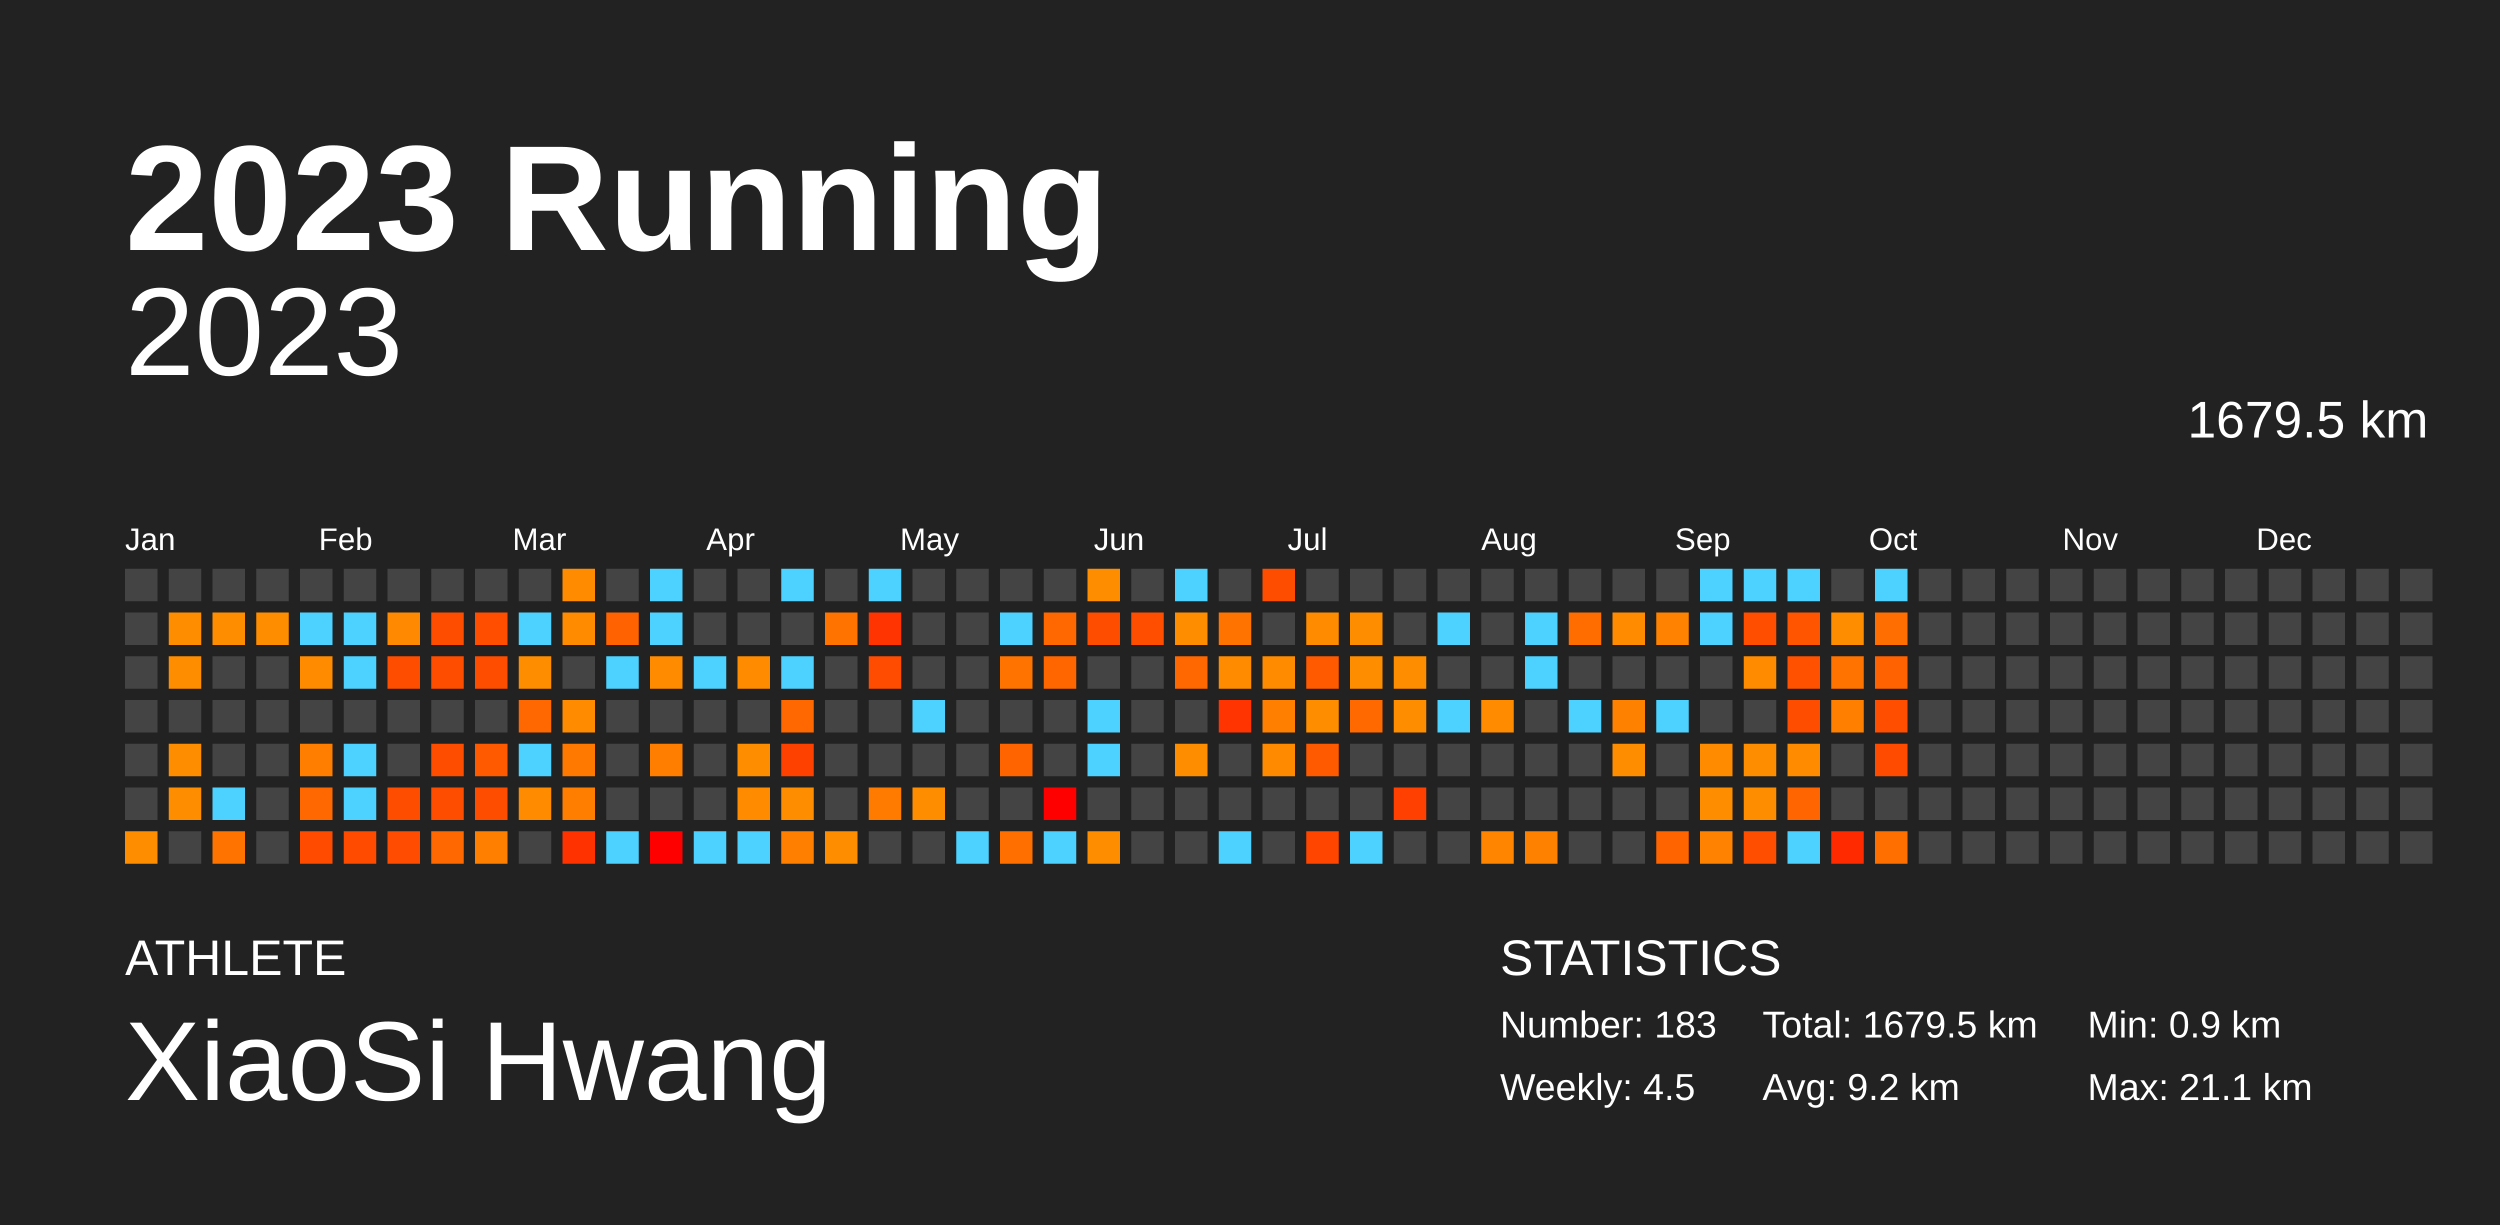
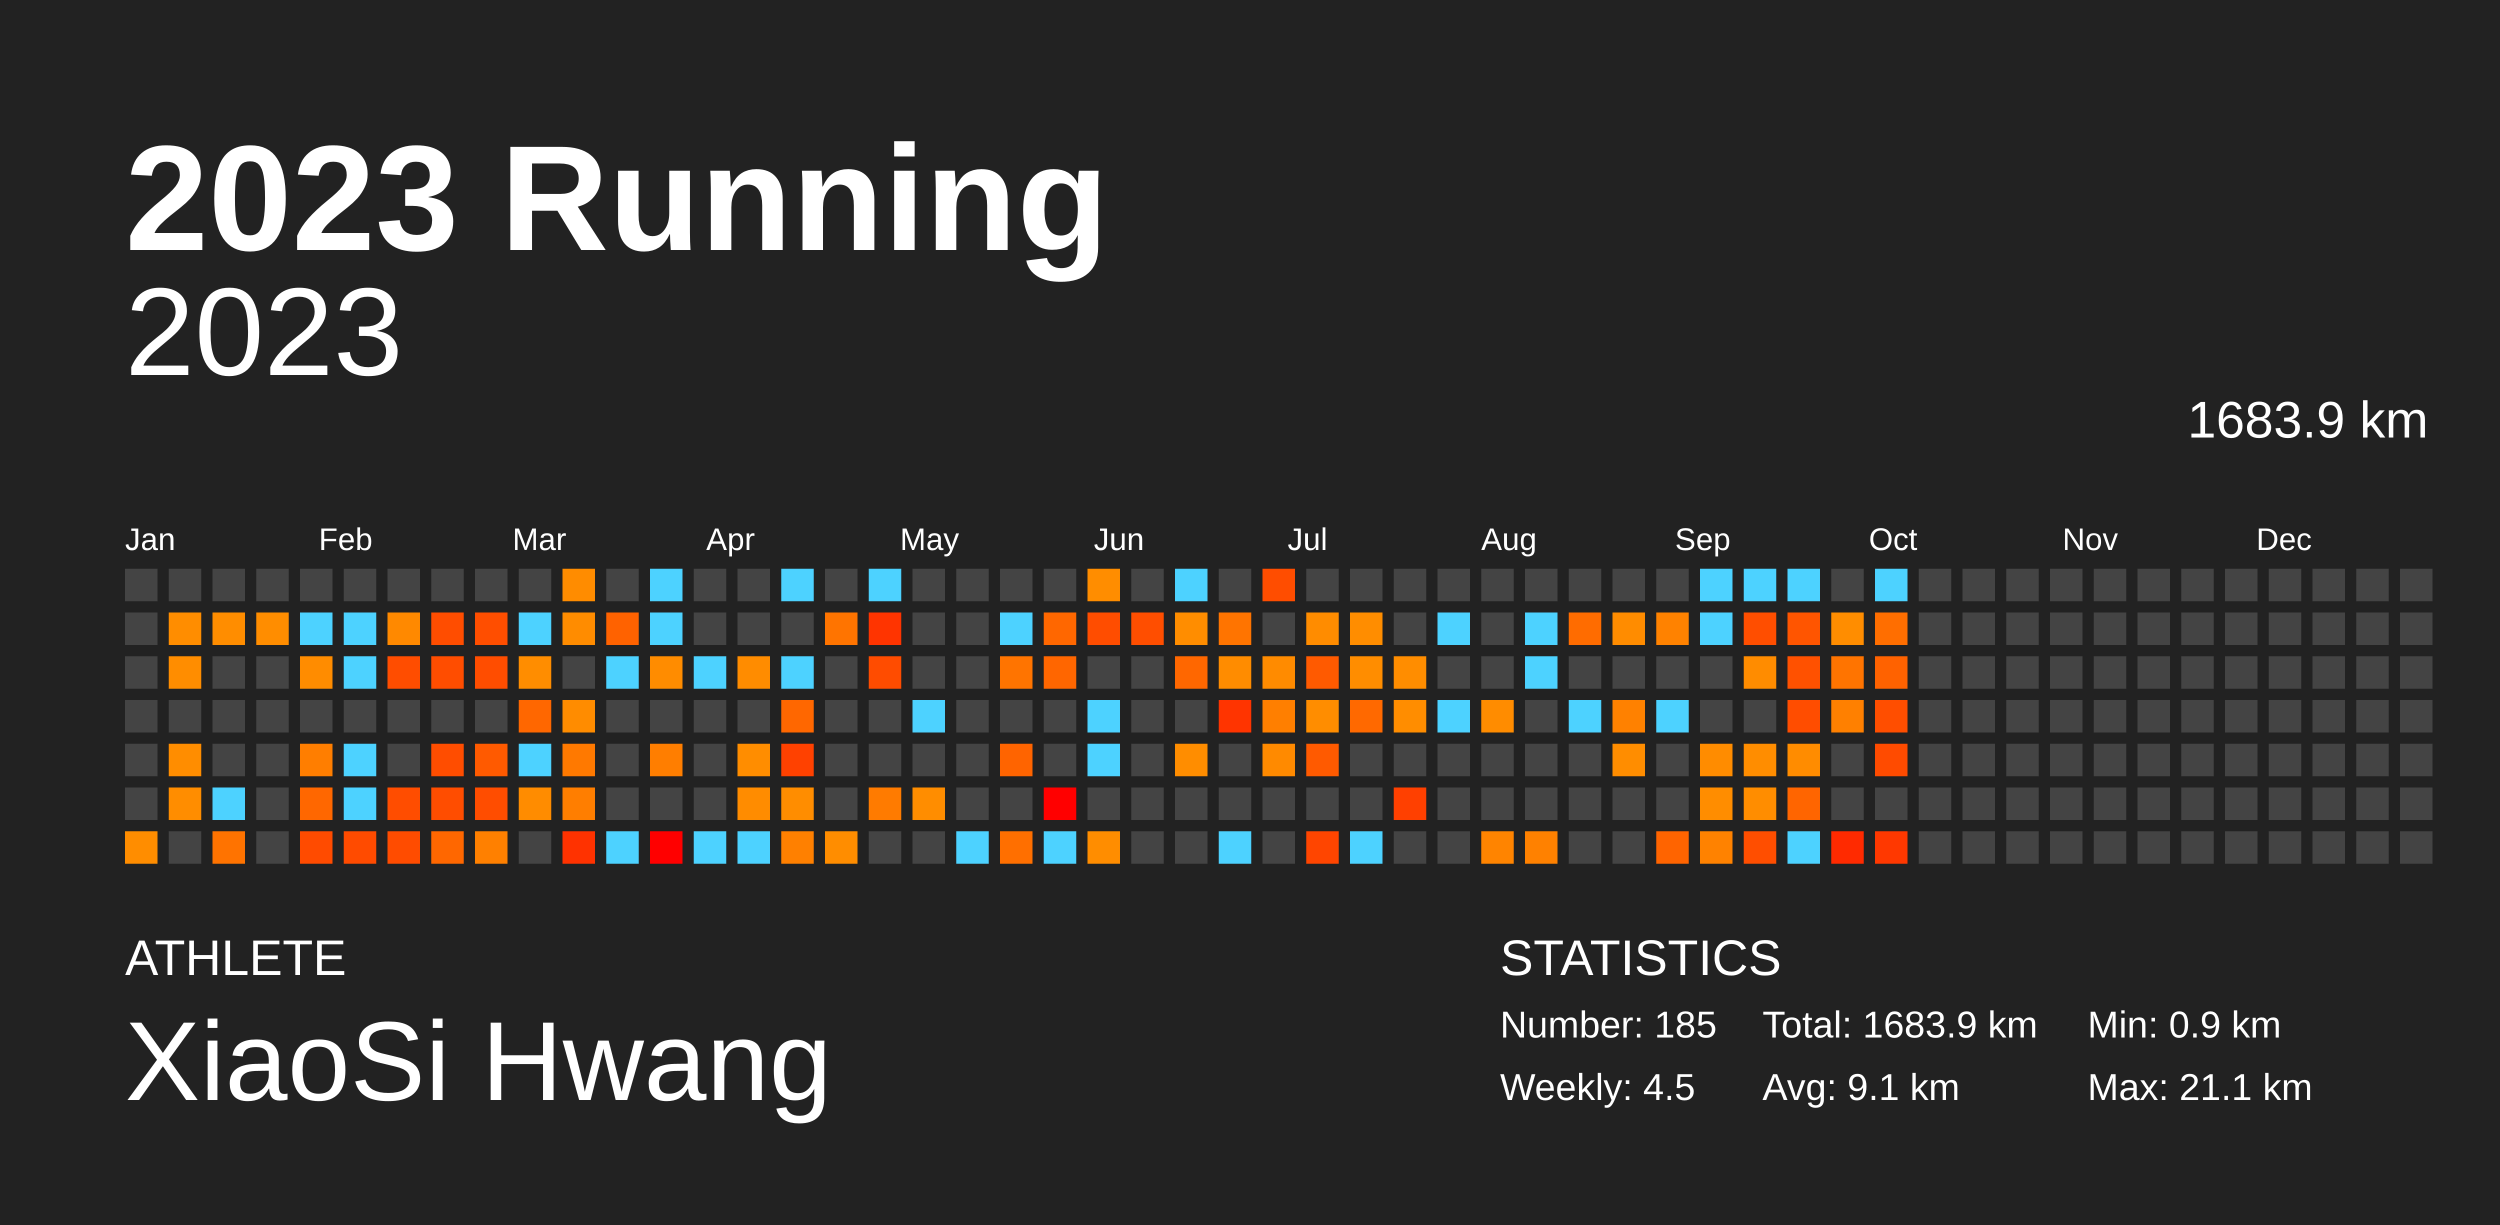
<svg xmlns="http://www.w3.org/2000/svg" baseProfile="full" height="98mm" version="1.1" viewBox="0,0,200,98" width="200mm">
  <defs />
  <rect fill="#222222" height="98" width="200" x="0" y="0" />
  <text fill="#FFFFFF" style="font-size:12px; font-family:Arial; font-weight:bold;" x="10" y="20">2023 Running</text>
  <text fill="#FFFFFF" style="font-size:4px; font-family:Arial" x="10" y="78">ATHLETE</text>
  <text fill="#FFFFFF" style="font-size:9px; font-family:Arial" x="10" y="88">XiaoSi Hwang</text>
  <text fill="#FFFFFF" style="font-size:4px; font-family:Arial" x="120" y="78">STATISTICS</text>
-   <text fill="#FFFFFF" style="font-size:3px; font-family:Arial" x="120" y="83">Number: 183</text>
+   <text fill="#FFFFFF" style="font-size:3px; font-family:Arial" x="120" y="83">Number: 185</text>
  <text fill="#FFFFFF" style="font-size:3px; font-family:Arial" x="120" y="88">Weekly: 4.5</text>
-   <text fill="#FFFFFF" style="font-size:3px; font-family:Arial" x="141" y="83">Total: 1679.5 km</text>
-   <text fill="#FFFFFF" style="font-size:3px; font-family:Arial" x="141" y="88">Avg: 9.2 km</text>
+   <text fill="#FFFFFF" style="font-size:3px; font-family:Arial" x="141" y="83">Total: 1683.9 km</text>
+   <text fill="#FFFFFF" style="font-size:3px; font-family:Arial" x="141" y="88">Avg: 9.1 km</text>
  <text fill="#FFFFFF" style="font-size:3px; font-family:Arial" x="167" y="83">Min: 0.9 km</text>
  <text fill="#FFFFFF" style="font-size:3px; font-family:Arial" x="167" y="88">Max: 21.1 km</text>
  <text alignment-baseline="hanging" fill="#FFFFFF" style="font-size:10.0px; font-family:Arial;" x="10" y="30">2023</text>
-   <text alignment-baseline="hanging" fill="#FFFFFF" style="font-size:4.125px; font-family:Arial;" x="175" y="35">1679.5 km</text>
+   <text alignment-baseline="hanging" fill="#FFFFFF" style="font-size:4.125px; font-family:Arial;" x="175" y="35">1683.9 km</text>
  <text fill="#FFFFFF" style="font-size:2.5px; font-family:Arial" x="10.0" y="44">Jan</text>
  <text fill="#FFFFFF" style="font-size:2.5px; font-family:Arial" x="25.5" y="44">Feb</text>
  <text fill="#FFFFFF" style="font-size:2.5px; font-family:Arial" x="41.0" y="44">Mar</text>
  <text fill="#FFFFFF" style="font-size:2.5px; font-family:Arial" x="56.5" y="44">Apr</text>
  <text fill="#FFFFFF" style="font-size:2.5px; font-family:Arial" x="72.0" y="44">May</text>
  <text fill="#FFFFFF" style="font-size:2.5px; font-family:Arial" x="87.5" y="44">Jun</text>
  <text fill="#FFFFFF" style="font-size:2.5px; font-family:Arial" x="103.0" y="44">Jul</text>
  <text fill="#FFFFFF" style="font-size:2.5px; font-family:Arial" x="118.5" y="44">Aug</text>
  <text fill="#FFFFFF" style="font-size:2.5px; font-family:Arial" x="134.0" y="44">Sep</text>
  <text fill="#FFFFFF" style="font-size:2.5px; font-family:Arial" x="149.5" y="44">Oct</text>
  <text fill="#FFFFFF" style="font-size:2.5px; font-family:Arial" x="165.0" y="44">Nov</text>
  <text fill="#FFFFFF" style="font-size:2.5px; font-family:Arial" x="180.5" y="44">Dec</text>
  <rect fill="#444444" height="2.6" width="2.6" x="10.0" y="45.5" />
  <rect fill="#444444" height="2.6" width="2.6" x="10.0" y="49.0" />
  <rect fill="#444444" height="2.6" width="2.6" x="10.0" y="52.5" />
  <rect fill="#444444" height="2.6" width="2.6" x="10.0" y="56.0" />
  <rect fill="#444444" height="2.6" width="2.6" x="10.0" y="59.5" />
  <rect fill="#444444" height="2.6" width="2.6" x="10.0" y="63.0" />
  <rect fill="#ff8d00" height="2.6" width="2.6" x="10.0" y="66.5" />
  <rect fill="#444444" height="2.6" width="2.6" x="13.5" y="45.5" />
  <rect fill="#ff8d00" height="2.6" width="2.6" x="13.5" y="49.0" />
  <rect fill="#ff8d00" height="2.6" width="2.6" x="13.5" y="52.5" />
  <rect fill="#444444" height="2.6" width="2.6" x="13.5" y="56.0" />
  <rect fill="#ff8d00" height="2.6" width="2.6" x="13.5" y="59.5" />
  <rect fill="#ff8d00" height="2.6" width="2.6" x="13.5" y="63.0" />
  <rect fill="#444444" height="2.6" width="2.6" x="13.5" y="66.5" />
  <rect fill="#444444" height="2.6" width="2.6" x="17.0" y="45.5" />
  <rect fill="#ff8d00" height="2.6" width="2.6" x="17.0" y="49.0" />
  <rect fill="#444444" height="2.6" width="2.6" x="17.0" y="52.5" />
  <rect fill="#444444" height="2.6" width="2.6" x="17.0" y="56.0" />
  <rect fill="#444444" height="2.6" width="2.6" x="17.0" y="59.5" />
  <rect fill="#4dd2ff" height="2.6" width="2.6" x="17.0" y="63.0" />
  <rect fill="#ff7300" height="2.6" width="2.6" x="17.0" y="66.5" />
  <rect fill="#444444" height="2.6" width="2.6" x="20.5" y="45.5" />
  <rect fill="#ff8d00" height="2.6" width="2.6" x="20.5" y="49.0" />
  <rect fill="#444444" height="2.6" width="2.6" x="20.5" y="52.5" />
  <rect fill="#444444" height="2.6" width="2.6" x="20.5" y="56.0" />
  <rect fill="#444444" height="2.6" width="2.6" x="20.5" y="59.5" />
  <rect fill="#444444" height="2.6" width="2.6" x="20.5" y="63.0" />
  <rect fill="#444444" height="2.6" width="2.6" x="20.5" y="66.5" />
  <rect fill="#444444" height="2.6" width="2.6" x="24.0" y="45.5" />
  <rect fill="#4dd2ff" height="2.6" width="2.6" x="24.0" y="49.0" />
  <rect fill="#ff8c00" height="2.6" width="2.6" x="24.0" y="52.5" />
  <rect fill="#444444" height="2.6" width="2.6" x="24.0" y="56.0" />
  <rect fill="#ff7e00" height="2.6" width="2.6" x="24.0" y="59.5" />
  <rect fill="#ff6700" height="2.6" width="2.6" x="24.0" y="63.0" />
  <rect fill="#ff4b00" height="2.6" width="2.6" x="24.0" y="66.5" />
  <rect fill="#444444" height="2.6" width="2.6" x="27.5" y="45.5" />
  <rect fill="#4dd2ff" height="2.6" width="2.6" x="27.5" y="49.0" />
  <rect fill="#4dd2ff" height="2.6" width="2.6" x="27.5" y="52.5" />
  <rect fill="#444444" height="2.6" width="2.6" x="27.5" y="56.0" />
  <rect fill="#4dd2ff" height="2.6" width="2.6" x="27.5" y="59.5" />
  <rect fill="#4dd2ff" height="2.6" width="2.6" x="27.5" y="63.0" />
  <rect fill="#ff4b00" height="2.6" width="2.6" x="27.5" y="66.5" />
  <rect fill="#444444" height="2.6" width="2.6" x="31.0" y="45.5" />
  <rect fill="#ff8900" height="2.6" width="2.6" x="31.0" y="49.0" />
  <rect fill="#ff4d00" height="2.6" width="2.6" x="31.0" y="52.5" />
  <rect fill="#444444" height="2.6" width="2.6" x="31.0" y="56.0" />
  <rect fill="#444444" height="2.6" width="2.6" x="31.0" y="59.5" />
  <rect fill="#ff4d00" height="2.6" width="2.6" x="31.0" y="63.0" />
  <rect fill="#ff4c00" height="2.6" width="2.6" x="31.0" y="66.5" />
  <rect fill="#444444" height="2.6" width="2.6" x="34.5" y="45.5" />
  <rect fill="#ff4d00" height="2.6" width="2.6" x="34.5" y="49.0" />
  <rect fill="#ff4d00" height="2.6" width="2.6" x="34.5" y="52.5" />
  <rect fill="#444444" height="2.6" width="2.6" x="34.5" y="56.0" />
  <rect fill="#ff4d00" height="2.6" width="2.6" x="34.5" y="59.5" />
  <rect fill="#ff4d00" height="2.6" width="2.6" x="34.5" y="63.0" />
  <rect fill="#ff6700" height="2.6" width="2.6" x="34.5" y="66.5" />
  <rect fill="#444444" height="2.6" width="2.6" x="38.0" y="45.5" />
  <rect fill="#ff4e00" height="2.6" width="2.6" x="38.0" y="49.0" />
  <rect fill="#ff4d00" height="2.6" width="2.6" x="38.0" y="52.5" />
  <rect fill="#444444" height="2.6" width="2.6" x="38.0" y="56.0" />
  <rect fill="#ff5a00" height="2.6" width="2.6" x="38.0" y="59.5" />
  <rect fill="#ff4d00" height="2.6" width="2.6" x="38.0" y="63.0" />
  <rect fill="#ff8000" height="2.6" width="2.6" x="38.0" y="66.5" />
  <rect fill="#444444" height="2.6" width="2.6" x="41.5" y="45.5" />
  <rect fill="#4dd2ff" height="2.6" width="2.6" x="41.5" y="49.0" />
  <rect fill="#ff8d00" height="2.6" width="2.6" x="41.5" y="52.5" />
  <rect fill="#ff6700" height="2.6" width="2.6" x="41.5" y="56.0" />
  <rect fill="#4dd2ff" height="2.6" width="2.6" x="41.5" y="59.5" />
  <rect fill="#ff8c00" height="2.6" width="2.6" x="41.5" y="63.0" />
  <rect fill="#444444" height="2.6" width="2.6" x="41.5" y="66.5" />
  <rect fill="#ff8c00" height="2.6" width="2.6" x="45.0" y="45.5" />
  <rect fill="#ff8c00" height="2.6" width="2.6" x="45.0" y="49.0" />
  <rect fill="#444444" height="2.6" width="2.6" x="45.0" y="52.5" />
  <rect fill="#ff8c00" height="2.6" width="2.6" x="45.0" y="56.0" />
  <rect fill="#ff7900" height="2.6" width="2.6" x="45.0" y="59.5" />
  <rect fill="#ff7e00" height="2.6" width="2.6" x="45.0" y="63.0" />
  <rect fill="#ff3200" height="2.6" width="2.6" x="45.0" y="66.5" />
  <rect fill="#444444" height="2.6" width="2.6" x="48.5" y="45.5" />
  <rect fill="#ff6200" height="2.6" width="2.6" x="48.5" y="49.0" />
  <rect fill="#4dd2ff" height="2.6" width="2.6" x="48.5" y="52.5" />
  <rect fill="#444444" height="2.6" width="2.6" x="48.5" y="56.0" />
  <rect fill="#444444" height="2.6" width="2.6" x="48.5" y="59.5" />
  <rect fill="#444444" height="2.6" width="2.6" x="48.5" y="63.0" />
  <rect fill="#4dd2ff" height="2.6" width="2.6" x="48.5" y="66.5" />
  <rect fill="#4dd2ff" height="2.6" width="2.6" x="52.0" y="45.5" />
  <rect fill="#4dd2ff" height="2.6" width="2.6" x="52.0" y="49.0" />
  <rect fill="#ff8c00" height="2.6" width="2.6" x="52.0" y="52.5" />
  <rect fill="#444444" height="2.6" width="2.6" x="52.0" y="56.0" />
  <rect fill="#ff7e00" height="2.6" width="2.6" x="52.0" y="59.5" />
  <rect fill="#444444" height="2.6" width="2.6" x="52.0" y="63.0" />
  <rect fill="red" height="2.6" width="2.6" x="52.0" y="66.5" />
  <rect fill="#444444" height="2.6" width="2.6" x="55.5" y="45.5" />
  <rect fill="#444444" height="2.6" width="2.6" x="55.5" y="49.0" />
  <rect fill="#4dd2ff" height="2.6" width="2.6" x="55.5" y="52.5" />
  <rect fill="#444444" height="2.6" width="2.6" x="55.5" y="56.0" />
  <rect fill="#444444" height="2.6" width="2.6" x="55.5" y="59.5" />
  <rect fill="#444444" height="2.6" width="2.6" x="55.5" y="63.0" />
  <rect fill="#4dd2ff" height="2.6" width="2.6" x="55.5" y="66.5" />
  <rect fill="#444444" height="2.6" width="2.6" x="59.0" y="45.5" />
  <rect fill="#444444" height="2.6" width="2.6" x="59.0" y="49.0" />
  <rect fill="#ff8c00" height="2.6" width="2.6" x="59.0" y="52.5" />
  <rect fill="#444444" height="2.6" width="2.6" x="59.0" y="56.0" />
  <rect fill="#ff8d00" height="2.6" width="2.6" x="59.0" y="59.5" />
  <rect fill="#ff8c00" height="2.6" width="2.6" x="59.0" y="63.0" />
  <rect fill="#4dd2ff" height="2.6" width="2.6" x="59.0" y="66.5" />
  <rect fill="#4dd2ff" height="2.6" width="2.6" x="62.5" y="45.5" />
  <rect fill="#444444" height="2.6" width="2.6" x="62.5" y="49.0" />
  <rect fill="#4dd2ff" height="2.6" width="2.6" x="62.5" y="52.5" />
  <rect fill="#ff6700" height="2.6" width="2.6" x="62.5" y="56.0" />
  <rect fill="#ff4100" height="2.6" width="2.6" x="62.5" y="59.5" />
  <rect fill="#ff8d00" height="2.6" width="2.6" x="62.5" y="63.0" />
  <rect fill="#ff8000" height="2.6" width="2.6" x="62.5" y="66.5" />
  <rect fill="#444444" height="2.6" width="2.6" x="66.0" y="45.5" />
  <rect fill="#ff7400" height="2.6" width="2.6" x="66.0" y="49.0" />
  <rect fill="#444444" height="2.6" width="2.6" x="66.0" y="52.5" />
  <rect fill="#444444" height="2.6" width="2.6" x="66.0" y="56.0" />
  <rect fill="#444444" height="2.6" width="2.6" x="66.0" y="59.5" />
  <rect fill="#444444" height="2.6" width="2.6" x="66.0" y="63.0" />
  <rect fill="#ff8d00" height="2.6" width="2.6" x="66.0" y="66.5" />
  <rect fill="#4dd2ff" height="2.6" width="2.6" x="69.5" y="45.5" />
  <rect fill="#ff3400" height="2.6" width="2.6" x="69.5" y="49.0" />
  <rect fill="#ff4c00" height="2.6" width="2.6" x="69.5" y="52.5" />
  <rect fill="#444444" height="2.6" width="2.6" x="69.5" y="56.0" />
  <rect fill="#444444" height="2.6" width="2.6" x="69.5" y="59.5" />
  <rect fill="#ff7b00" height="2.6" width="2.6" x="69.5" y="63.0" />
  <rect fill="#444444" height="2.6" width="2.6" x="69.5" y="66.5" />
  <rect fill="#444444" height="2.6" width="2.6" x="73.0" y="45.5" />
  <rect fill="#444444" height="2.6" width="2.6" x="73.0" y="49.0" />
  <rect fill="#444444" height="2.6" width="2.6" x="73.0" y="52.5" />
  <rect fill="#4dd2ff" height="2.6" width="2.6" x="73.0" y="56.0" />
  <rect fill="#444444" height="2.6" width="2.6" x="73.0" y="59.5" />
  <rect fill="#ff8d00" height="2.6" width="2.6" x="73.0" y="63.0" />
  <rect fill="#444444" height="2.6" width="2.6" x="73.0" y="66.5" />
  <rect fill="#444444" height="2.6" width="2.6" x="76.5" y="45.5" />
  <rect fill="#444444" height="2.6" width="2.6" x="76.5" y="49.0" />
  <rect fill="#444444" height="2.6" width="2.6" x="76.5" y="52.5" />
  <rect fill="#444444" height="2.6" width="2.6" x="76.5" y="56.0" />
  <rect fill="#444444" height="2.6" width="2.6" x="76.5" y="59.5" />
  <rect fill="#444444" height="2.6" width="2.6" x="76.5" y="63.0" />
  <rect fill="#4dd2ff" height="2.6" width="2.6" x="76.5" y="66.5" />
  <rect fill="#444444" height="2.6" width="2.6" x="80.0" y="45.5" />
  <rect fill="#4dd2ff" height="2.6" width="2.6" x="80.0" y="49.0" />
  <rect fill="#ff7400" height="2.6" width="2.6" x="80.0" y="52.5" />
  <rect fill="#444444" height="2.6" width="2.6" x="80.0" y="56.0" />
  <rect fill="#ff6400" height="2.6" width="2.6" x="80.0" y="59.5" />
  <rect fill="#444444" height="2.6" width="2.6" x="80.0" y="63.0" />
  <rect fill="#ff6f00" height="2.6" width="2.6" x="80.0" y="66.5" />
  <rect fill="#444444" height="2.6" width="2.6" x="83.5" y="45.5" />
  <rect fill="#ff6700" height="2.6" width="2.6" x="83.5" y="49.0" />
  <rect fill="#ff6600" height="2.6" width="2.6" x="83.5" y="52.5" />
  <rect fill="#444444" height="2.6" width="2.6" x="83.5" y="56.0" />
  <rect fill="#444444" height="2.6" width="2.6" x="83.5" y="59.5" />
  <rect fill="red" height="2.6" width="2.6" x="83.5" y="63.0" />
  <rect fill="#4dd2ff" height="2.6" width="2.6" x="83.5" y="66.5" />
  <rect fill="#ff8d00" height="2.6" width="2.6" x="87.0" y="45.5" />
  <rect fill="#ff4d00" height="2.6" width="2.6" x="87.0" y="49.0" />
  <rect fill="#444444" height="2.6" width="2.6" x="87.0" y="52.5" />
  <rect fill="#4dd2ff" height="2.6" width="2.6" x="87.0" y="56.0" />
  <rect fill="#4dd2ff" height="2.6" width="2.6" x="87.0" y="59.5" />
  <rect fill="#444444" height="2.6" width="2.6" x="87.0" y="63.0" />
  <rect fill="#ff8d00" height="2.6" width="2.6" x="87.0" y="66.5" />
  <rect fill="#444444" height="2.6" width="2.6" x="90.5" y="45.5" />
  <rect fill="#ff4e00" height="2.6" width="2.6" x="90.5" y="49.0" />
  <rect fill="#444444" height="2.6" width="2.6" x="90.5" y="52.5" />
  <rect fill="#444444" height="2.6" width="2.6" x="90.5" y="56.0" />
  <rect fill="#444444" height="2.6" width="2.6" x="90.5" y="59.5" />
  <rect fill="#444444" height="2.6" width="2.6" x="90.5" y="63.0" />
  <rect fill="#444444" height="2.6" width="2.6" x="90.5" y="66.5" />
  <rect fill="#4dd2ff" height="2.6" width="2.6" x="94.0" y="45.5" />
  <rect fill="#ff8d00" height="2.6" width="2.6" x="94.0" y="49.0" />
  <rect fill="#ff6700" height="2.6" width="2.6" x="94.0" y="52.5" />
  <rect fill="#444444" height="2.6" width="2.6" x="94.0" y="56.0" />
  <rect fill="#ff8d00" height="2.6" width="2.6" x="94.0" y="59.5" />
  <rect fill="#444444" height="2.6" width="2.6" x="94.0" y="63.0" />
  <rect fill="#444444" height="2.6" width="2.6" x="94.0" y="66.5" />
  <rect fill="#444444" height="2.6" width="2.6" x="97.5" y="45.5" />
  <rect fill="#ff7400" height="2.6" width="2.6" x="97.5" y="49.0" />
  <rect fill="#ff8c00" height="2.6" width="2.6" x="97.5" y="52.5" />
  <rect fill="#ff3400" height="2.6" width="2.6" x="97.5" y="56.0" />
  <rect fill="#444444" height="2.6" width="2.6" x="97.5" y="59.5" />
  <rect fill="#444444" height="2.6" width="2.6" x="97.5" y="63.0" />
  <rect fill="#4dd2ff" height="2.6" width="2.6" x="97.5" y="66.5" />
  <rect fill="#ff4d00" height="2.6" width="2.6" x="101.0" y="45.5" />
  <rect fill="#444444" height="2.6" width="2.6" x="101.0" y="49.0" />
  <rect fill="#ff8b00" height="2.6" width="2.6" x="101.0" y="52.5" />
  <rect fill="#ff7f00" height="2.6" width="2.6" x="101.0" y="56.0" />
  <rect fill="#ff8a00" height="2.6" width="2.6" x="101.0" y="59.5" />
  <rect fill="#444444" height="2.6" width="2.6" x="101.0" y="63.0" />
  <rect fill="#444444" height="2.6" width="2.6" x="101.0" y="66.5" />
  <rect fill="#444444" height="2.6" width="2.6" x="104.5" y="45.5" />
  <rect fill="#ff8c00" height="2.6" width="2.6" x="104.5" y="49.0" />
  <rect fill="#ff5a00" height="2.6" width="2.6" x="104.5" y="52.5" />
  <rect fill="#ff8d00" height="2.6" width="2.6" x="104.5" y="56.0" />
  <rect fill="#ff5a00" height="2.6" width="2.6" x="104.5" y="59.5" />
  <rect fill="#444444" height="2.6" width="2.6" x="104.5" y="63.0" />
  <rect fill="#ff4500" height="2.6" width="2.6" x="104.5" y="66.5" />
  <rect fill="#444444" height="2.6" width="2.6" x="108.0" y="45.5" />
  <rect fill="#ff8d00" height="2.6" width="2.6" x="108.0" y="49.0" />
  <rect fill="#ff8d00" height="2.6" width="2.6" x="108.0" y="52.5" />
  <rect fill="#ff6900" height="2.6" width="2.6" x="108.0" y="56.0" />
  <rect fill="#444444" height="2.6" width="2.6" x="108.0" y="59.5" />
  <rect fill="#444444" height="2.6" width="2.6" x="108.0" y="63.0" />
  <rect fill="#4dd2ff" height="2.6" width="2.6" x="108.0" y="66.5" />
  <rect fill="#444444" height="2.6" width="2.6" x="111.5" y="45.5" />
  <rect fill="#444444" height="2.6" width="2.6" x="111.5" y="49.0" />
  <rect fill="#ff8d00" height="2.6" width="2.6" x="111.5" y="52.5" />
  <rect fill="#ff8d00" height="2.6" width="2.6" x="111.5" y="56.0" />
  <rect fill="#444444" height="2.6" width="2.6" x="111.5" y="59.5" />
  <rect fill="#ff4000" height="2.6" width="2.6" x="111.5" y="63.0" />
  <rect fill="#444444" height="2.6" width="2.6" x="111.5" y="66.5" />
  <rect fill="#444444" height="2.6" width="2.6" x="115.0" y="45.5" />
  <rect fill="#4dd2ff" height="2.6" width="2.6" x="115.0" y="49.0" />
  <rect fill="#444444" height="2.6" width="2.6" x="115.0" y="52.5" />
  <rect fill="#4dd2ff" height="2.6" width="2.6" x="115.0" y="56.0" />
  <rect fill="#444444" height="2.6" width="2.6" x="115.0" y="59.5" />
  <rect fill="#444444" height="2.6" width="2.6" x="115.0" y="63.0" />
  <rect fill="#444444" height="2.6" width="2.6" x="115.0" y="66.5" />
  <rect fill="#444444" height="2.6" width="2.6" x="118.5" y="45.5" />
  <rect fill="#444444" height="2.6" width="2.6" x="118.5" y="49.0" />
  <rect fill="#444444" height="2.6" width="2.6" x="118.5" y="52.5" />
  <rect fill="#ff8c00" height="2.6" width="2.6" x="118.5" y="56.0" />
  <rect fill="#444444" height="2.6" width="2.6" x="118.5" y="59.5" />
  <rect fill="#444444" height="2.6" width="2.6" x="118.5" y="63.0" />
  <rect fill="#ff8400" height="2.6" width="2.6" x="118.5" y="66.5" />
  <rect fill="#444444" height="2.6" width="2.6" x="122.0" y="45.5" />
  <rect fill="#4dd2ff" height="2.6" width="2.6" x="122.0" y="49.0" />
  <rect fill="#4dd2ff" height="2.6" width="2.6" x="122.0" y="52.5" />
  <rect fill="#444444" height="2.6" width="2.6" x="122.0" y="56.0" />
  <rect fill="#444444" height="2.6" width="2.6" x="122.0" y="59.5" />
  <rect fill="#444444" height="2.6" width="2.6" x="122.0" y="63.0" />
  <rect fill="#ff8100" height="2.6" width="2.6" x="122.0" y="66.5" />
  <rect fill="#444444" height="2.6" width="2.6" x="125.5" y="45.5" />
  <rect fill="#ff6c00" height="2.6" width="2.6" x="125.5" y="49.0" />
  <rect fill="#444444" height="2.6" width="2.6" x="125.5" y="52.5" />
  <rect fill="#4dd2ff" height="2.6" width="2.6" x="125.5" y="56.0" />
  <rect fill="#444444" height="2.6" width="2.6" x="125.5" y="59.5" />
  <rect fill="#444444" height="2.6" width="2.6" x="125.5" y="63.0" />
  <rect fill="#444444" height="2.6" width="2.6" x="125.5" y="66.5" />
  <rect fill="#444444" height="2.6" width="2.6" x="129.0" y="45.5" />
  <rect fill="#ff8c00" height="2.6" width="2.6" x="129.0" y="49.0" />
  <rect fill="#444444" height="2.6" width="2.6" x="129.0" y="52.5" />
  <rect fill="#ff8100" height="2.6" width="2.6" x="129.0" y="56.0" />
  <rect fill="#ff8d00" height="2.6" width="2.6" x="129.0" y="59.5" />
  <rect fill="#444444" height="2.6" width="2.6" x="129.0" y="63.0" />
  <rect fill="#444444" height="2.6" width="2.6" x="129.0" y="66.5" />
  <rect fill="#444444" height="2.6" width="2.6" x="132.5" y="45.5" />
  <rect fill="#ff8200" height="2.6" width="2.6" x="132.5" y="49.0" />
  <rect fill="#444444" height="2.6" width="2.6" x="132.5" y="52.5" />
  <rect fill="#4dd2ff" height="2.6" width="2.6" x="132.5" y="56.0" />
  <rect fill="#444444" height="2.6" width="2.6" x="132.5" y="59.5" />
  <rect fill="#444444" height="2.6" width="2.6" x="132.5" y="63.0" />
  <rect fill="#ff6400" height="2.6" width="2.6" x="132.5" y="66.5" />
  <rect fill="#4dd2ff" height="2.6" width="2.6" x="136.0" y="45.5" />
  <rect fill="#4dd2ff" height="2.6" width="2.6" x="136.0" y="49.0" />
  <rect fill="#444444" height="2.6" width="2.6" x="136.0" y="52.5" />
  <rect fill="#444444" height="2.6" width="2.6" x="136.0" y="56.0" />
  <rect fill="#ff8c00" height="2.6" width="2.6" x="136.0" y="59.5" />
  <rect fill="#ff8d00" height="2.6" width="2.6" x="136.0" y="63.0" />
  <rect fill="#ff8200" height="2.6" width="2.6" x="136.0" y="66.5" />
  <rect fill="#4dd2ff" height="2.6" width="2.6" x="139.5" y="45.5" />
  <rect fill="#ff4e00" height="2.6" width="2.6" x="139.5" y="49.0" />
  <rect fill="#ff8c00" height="2.6" width="2.6" x="139.5" y="52.5" />
  <rect fill="#444444" height="2.6" width="2.6" x="139.5" y="56.0" />
  <rect fill="#ff8d00" height="2.6" width="2.6" x="139.5" y="59.5" />
  <rect fill="#ff8d00" height="2.6" width="2.6" x="139.5" y="63.0" />
  <rect fill="#ff4e00" height="2.6" width="2.6" x="139.5" y="66.5" />
  <rect fill="#4dd2ff" height="2.6" width="2.6" x="143.0" y="45.5" />
  <rect fill="#ff5500" height="2.6" width="2.6" x="143.0" y="49.0" />
  <rect fill="#ff5100" height="2.6" width="2.6" x="143.0" y="52.5" />
  <rect fill="#ff4d00" height="2.6" width="2.6" x="143.0" y="56.0" />
  <rect fill="#ff8c00" height="2.6" width="2.6" x="143.0" y="59.5" />
  <rect fill="#ff6500" height="2.6" width="2.6" x="143.0" y="63.0" />
  <rect fill="#4dd2ff" height="2.6" width="2.6" x="143.0" y="66.5" />
  <rect fill="#444444" height="2.6" width="2.6" x="146.5" y="45.5" />
  <rect fill="#ff8d00" height="2.6" width="2.6" x="146.5" y="49.0" />
  <rect fill="#ff7400" height="2.6" width="2.6" x="146.5" y="52.5" />
  <rect fill="#ff8000" height="2.6" width="2.6" x="146.5" y="56.0" />
  <rect fill="#444444" height="2.6" width="2.6" x="146.5" y="59.5" />
  <rect fill="#444444" height="2.6" width="2.6" x="146.5" y="63.0" />
  <rect fill="#ff2a00" height="2.6" width="2.6" x="146.5" y="66.5" />
  <rect fill="#4dd2ff" height="2.6" width="2.6" x="150.0" y="45.5" />
  <rect fill="#ff6e00" height="2.6" width="2.6" x="150.0" y="49.0" />
  <rect fill="#ff6200" height="2.6" width="2.6" x="150.0" y="52.5" />
  <rect fill="#ff4e00" height="2.6" width="2.6" x="150.0" y="56.0" />
  <rect fill="#ff4b00" height="2.6" width="2.6" x="150.0" y="59.5" />
  <rect fill="#444444" height="2.6" width="2.6" x="150.0" y="63.0" />
-   <rect fill="#ff6f00" height="2.6" width="2.6" x="150.0" y="66.5" />
+   <rect fill="#ff3800" height="2.6" width="2.6" x="150.0" y="66.5" />
  <rect fill="#444444" height="2.6" width="2.6" x="153.5" y="45.5" />
  <rect fill="#444444" height="2.6" width="2.6" x="153.5" y="49.0" />
  <rect fill="#444444" height="2.6" width="2.6" x="153.5" y="52.5" />
  <rect fill="#444444" height="2.6" width="2.6" x="153.5" y="56.0" />
  <rect fill="#444444" height="2.6" width="2.6" x="153.5" y="59.5" />
  <rect fill="#444444" height="2.6" width="2.6" x="153.5" y="63.0" />
  <rect fill="#444444" height="2.6" width="2.6" x="153.5" y="66.5" />
  <rect fill="#444444" height="2.6" width="2.6" x="157.0" y="45.5" />
  <rect fill="#444444" height="2.6" width="2.6" x="157.0" y="49.0" />
  <rect fill="#444444" height="2.6" width="2.6" x="157.0" y="52.5" />
  <rect fill="#444444" height="2.6" width="2.6" x="157.0" y="56.0" />
  <rect fill="#444444" height="2.6" width="2.6" x="157.0" y="59.5" />
  <rect fill="#444444" height="2.6" width="2.6" x="157.0" y="63.0" />
  <rect fill="#444444" height="2.6" width="2.6" x="157.0" y="66.5" />
  <rect fill="#444444" height="2.6" width="2.6" x="160.5" y="45.5" />
  <rect fill="#444444" height="2.6" width="2.6" x="160.5" y="49.0" />
  <rect fill="#444444" height="2.6" width="2.6" x="160.5" y="52.5" />
  <rect fill="#444444" height="2.6" width="2.6" x="160.5" y="56.0" />
  <rect fill="#444444" height="2.6" width="2.6" x="160.5" y="59.5" />
  <rect fill="#444444" height="2.6" width="2.6" x="160.5" y="63.0" />
  <rect fill="#444444" height="2.6" width="2.6" x="160.5" y="66.5" />
  <rect fill="#444444" height="2.6" width="2.6" x="164.0" y="45.5" />
  <rect fill="#444444" height="2.6" width="2.6" x="164.0" y="49.0" />
  <rect fill="#444444" height="2.6" width="2.6" x="164.0" y="52.5" />
  <rect fill="#444444" height="2.6" width="2.6" x="164.0" y="56.0" />
  <rect fill="#444444" height="2.6" width="2.6" x="164.0" y="59.5" />
  <rect fill="#444444" height="2.6" width="2.6" x="164.0" y="63.0" />
  <rect fill="#444444" height="2.6" width="2.6" x="164.0" y="66.5" />
  <rect fill="#444444" height="2.6" width="2.6" x="167.5" y="45.5" />
  <rect fill="#444444" height="2.6" width="2.6" x="167.5" y="49.0" />
  <rect fill="#444444" height="2.6" width="2.6" x="167.5" y="52.5" />
  <rect fill="#444444" height="2.6" width="2.6" x="167.5" y="56.0" />
  <rect fill="#444444" height="2.6" width="2.6" x="167.5" y="59.5" />
  <rect fill="#444444" height="2.6" width="2.6" x="167.5" y="63.0" />
  <rect fill="#444444" height="2.6" width="2.6" x="167.5" y="66.5" />
  <rect fill="#444444" height="2.6" width="2.6" x="171.0" y="45.5" />
  <rect fill="#444444" height="2.6" width="2.6" x="171.0" y="49.0" />
  <rect fill="#444444" height="2.6" width="2.6" x="171.0" y="52.5" />
  <rect fill="#444444" height="2.6" width="2.6" x="171.0" y="56.0" />
  <rect fill="#444444" height="2.6" width="2.6" x="171.0" y="59.5" />
  <rect fill="#444444" height="2.6" width="2.6" x="171.0" y="63.0" />
  <rect fill="#444444" height="2.6" width="2.6" x="171.0" y="66.5" />
  <rect fill="#444444" height="2.6" width="2.6" x="174.5" y="45.5" />
  <rect fill="#444444" height="2.6" width="2.6" x="174.5" y="49.0" />
  <rect fill="#444444" height="2.6" width="2.6" x="174.5" y="52.5" />
  <rect fill="#444444" height="2.6" width="2.6" x="174.5" y="56.0" />
  <rect fill="#444444" height="2.6" width="2.6" x="174.5" y="59.5" />
  <rect fill="#444444" height="2.6" width="2.6" x="174.5" y="63.0" />
  <rect fill="#444444" height="2.6" width="2.6" x="174.5" y="66.5" />
  <rect fill="#444444" height="2.6" width="2.6" x="178.0" y="45.5" />
  <rect fill="#444444" height="2.6" width="2.6" x="178.0" y="49.0" />
  <rect fill="#444444" height="2.6" width="2.6" x="178.0" y="52.5" />
  <rect fill="#444444" height="2.6" width="2.6" x="178.0" y="56.0" />
  <rect fill="#444444" height="2.6" width="2.6" x="178.0" y="59.5" />
  <rect fill="#444444" height="2.6" width="2.6" x="178.0" y="63.0" />
  <rect fill="#444444" height="2.6" width="2.6" x="178.0" y="66.5" />
  <rect fill="#444444" height="2.6" width="2.6" x="181.5" y="45.5" />
  <rect fill="#444444" height="2.6" width="2.6" x="181.5" y="49.0" />
  <rect fill="#444444" height="2.6" width="2.6" x="181.5" y="52.5" />
  <rect fill="#444444" height="2.6" width="2.6" x="181.5" y="56.0" />
  <rect fill="#444444" height="2.6" width="2.6" x="181.5" y="59.5" />
  <rect fill="#444444" height="2.6" width="2.6" x="181.5" y="63.0" />
  <rect fill="#444444" height="2.6" width="2.6" x="181.5" y="66.5" />
  <rect fill="#444444" height="2.6" width="2.6" x="185.0" y="45.5" />
  <rect fill="#444444" height="2.6" width="2.6" x="185.0" y="49.0" />
  <rect fill="#444444" height="2.6" width="2.6" x="185.0" y="52.5" />
  <rect fill="#444444" height="2.6" width="2.6" x="185.0" y="56.0" />
  <rect fill="#444444" height="2.6" width="2.6" x="185.0" y="59.5" />
  <rect fill="#444444" height="2.6" width="2.6" x="185.0" y="63.0" />
  <rect fill="#444444" height="2.6" width="2.6" x="185.0" y="66.5" />
  <rect fill="#444444" height="2.6" width="2.6" x="188.5" y="45.5" />
  <rect fill="#444444" height="2.6" width="2.6" x="188.5" y="49.0" />
  <rect fill="#444444" height="2.6" width="2.6" x="188.5" y="52.5" />
  <rect fill="#444444" height="2.6" width="2.6" x="188.5" y="56.0" />
  <rect fill="#444444" height="2.6" width="2.6" x="188.5" y="59.5" />
  <rect fill="#444444" height="2.6" width="2.6" x="188.5" y="63.0" />
  <rect fill="#444444" height="2.6" width="2.6" x="188.5" y="66.5" />
  <rect fill="#444444" height="2.6" width="2.6" x="192.0" y="45.5" />
  <rect fill="#444444" height="2.6" width="2.6" x="192.0" y="49.0" />
  <rect fill="#444444" height="2.6" width="2.6" x="192.0" y="52.5" />
  <rect fill="#444444" height="2.6" width="2.6" x="192.0" y="56.0" />
  <rect fill="#444444" height="2.6" width="2.6" x="192.0" y="59.5" />
  <rect fill="#444444" height="2.6" width="2.6" x="192.0" y="63.0" />
  <rect fill="#444444" height="2.6" width="2.6" x="192.0" y="66.5" />
</svg>
